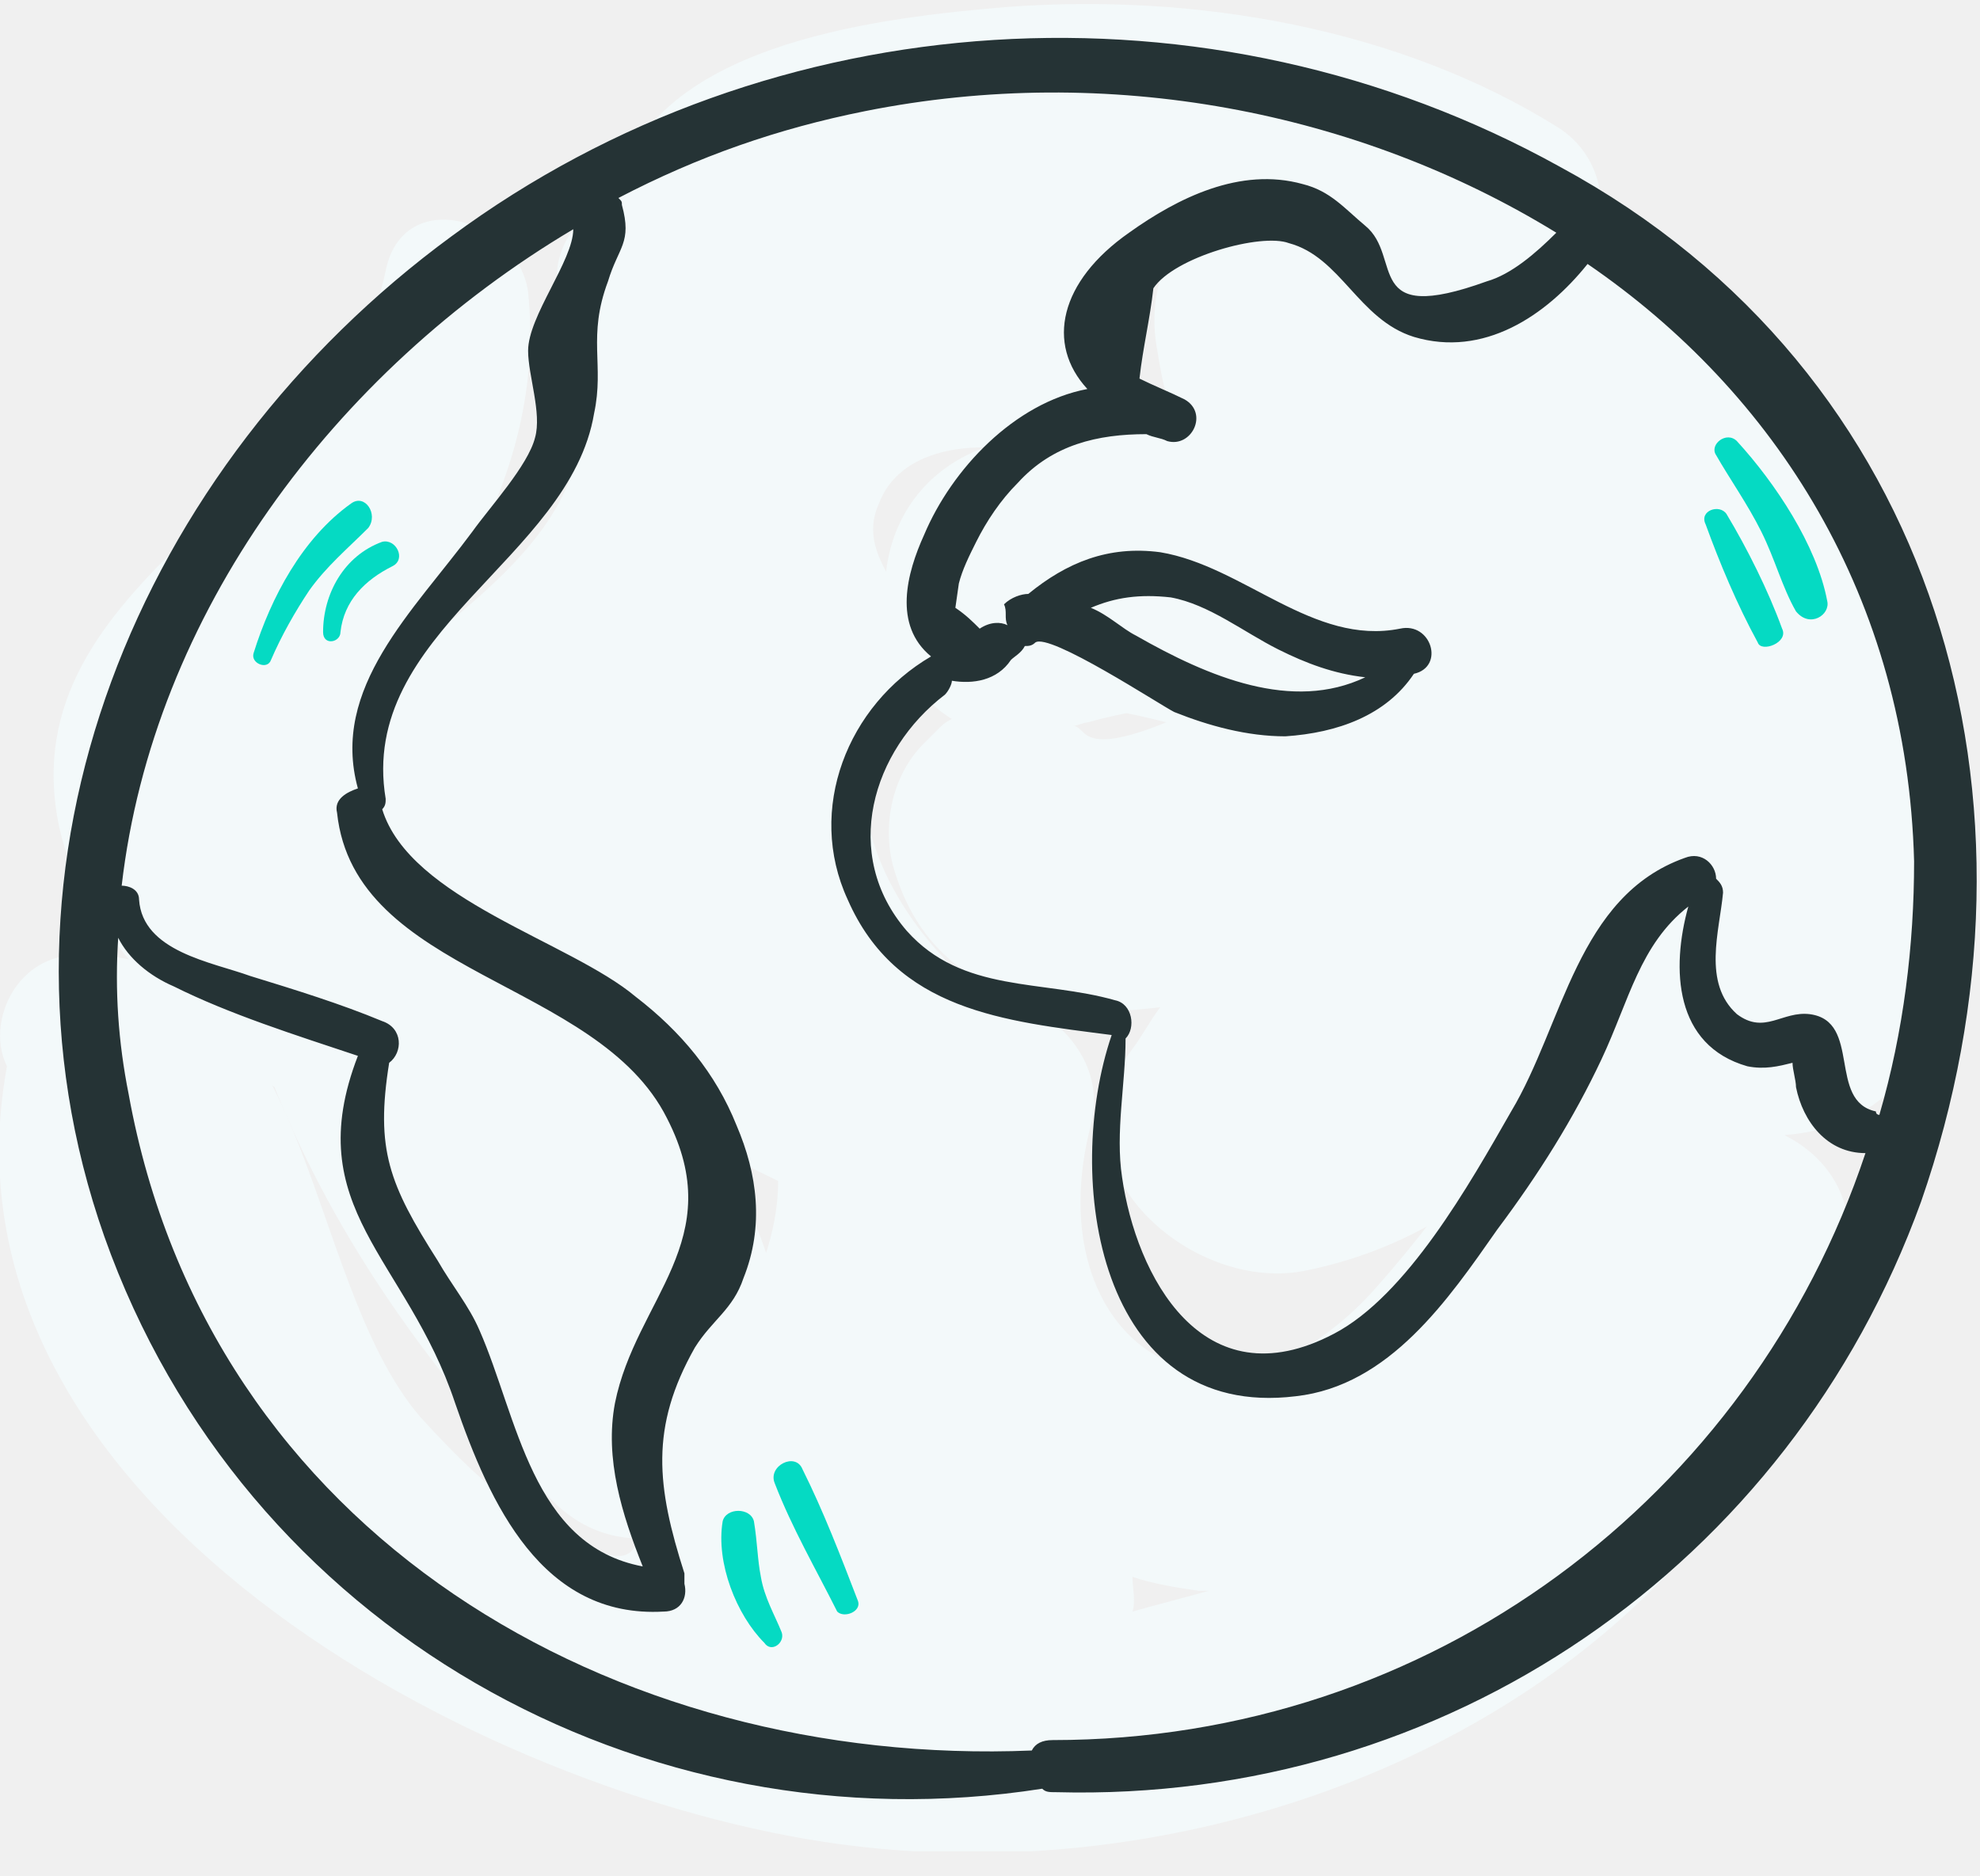
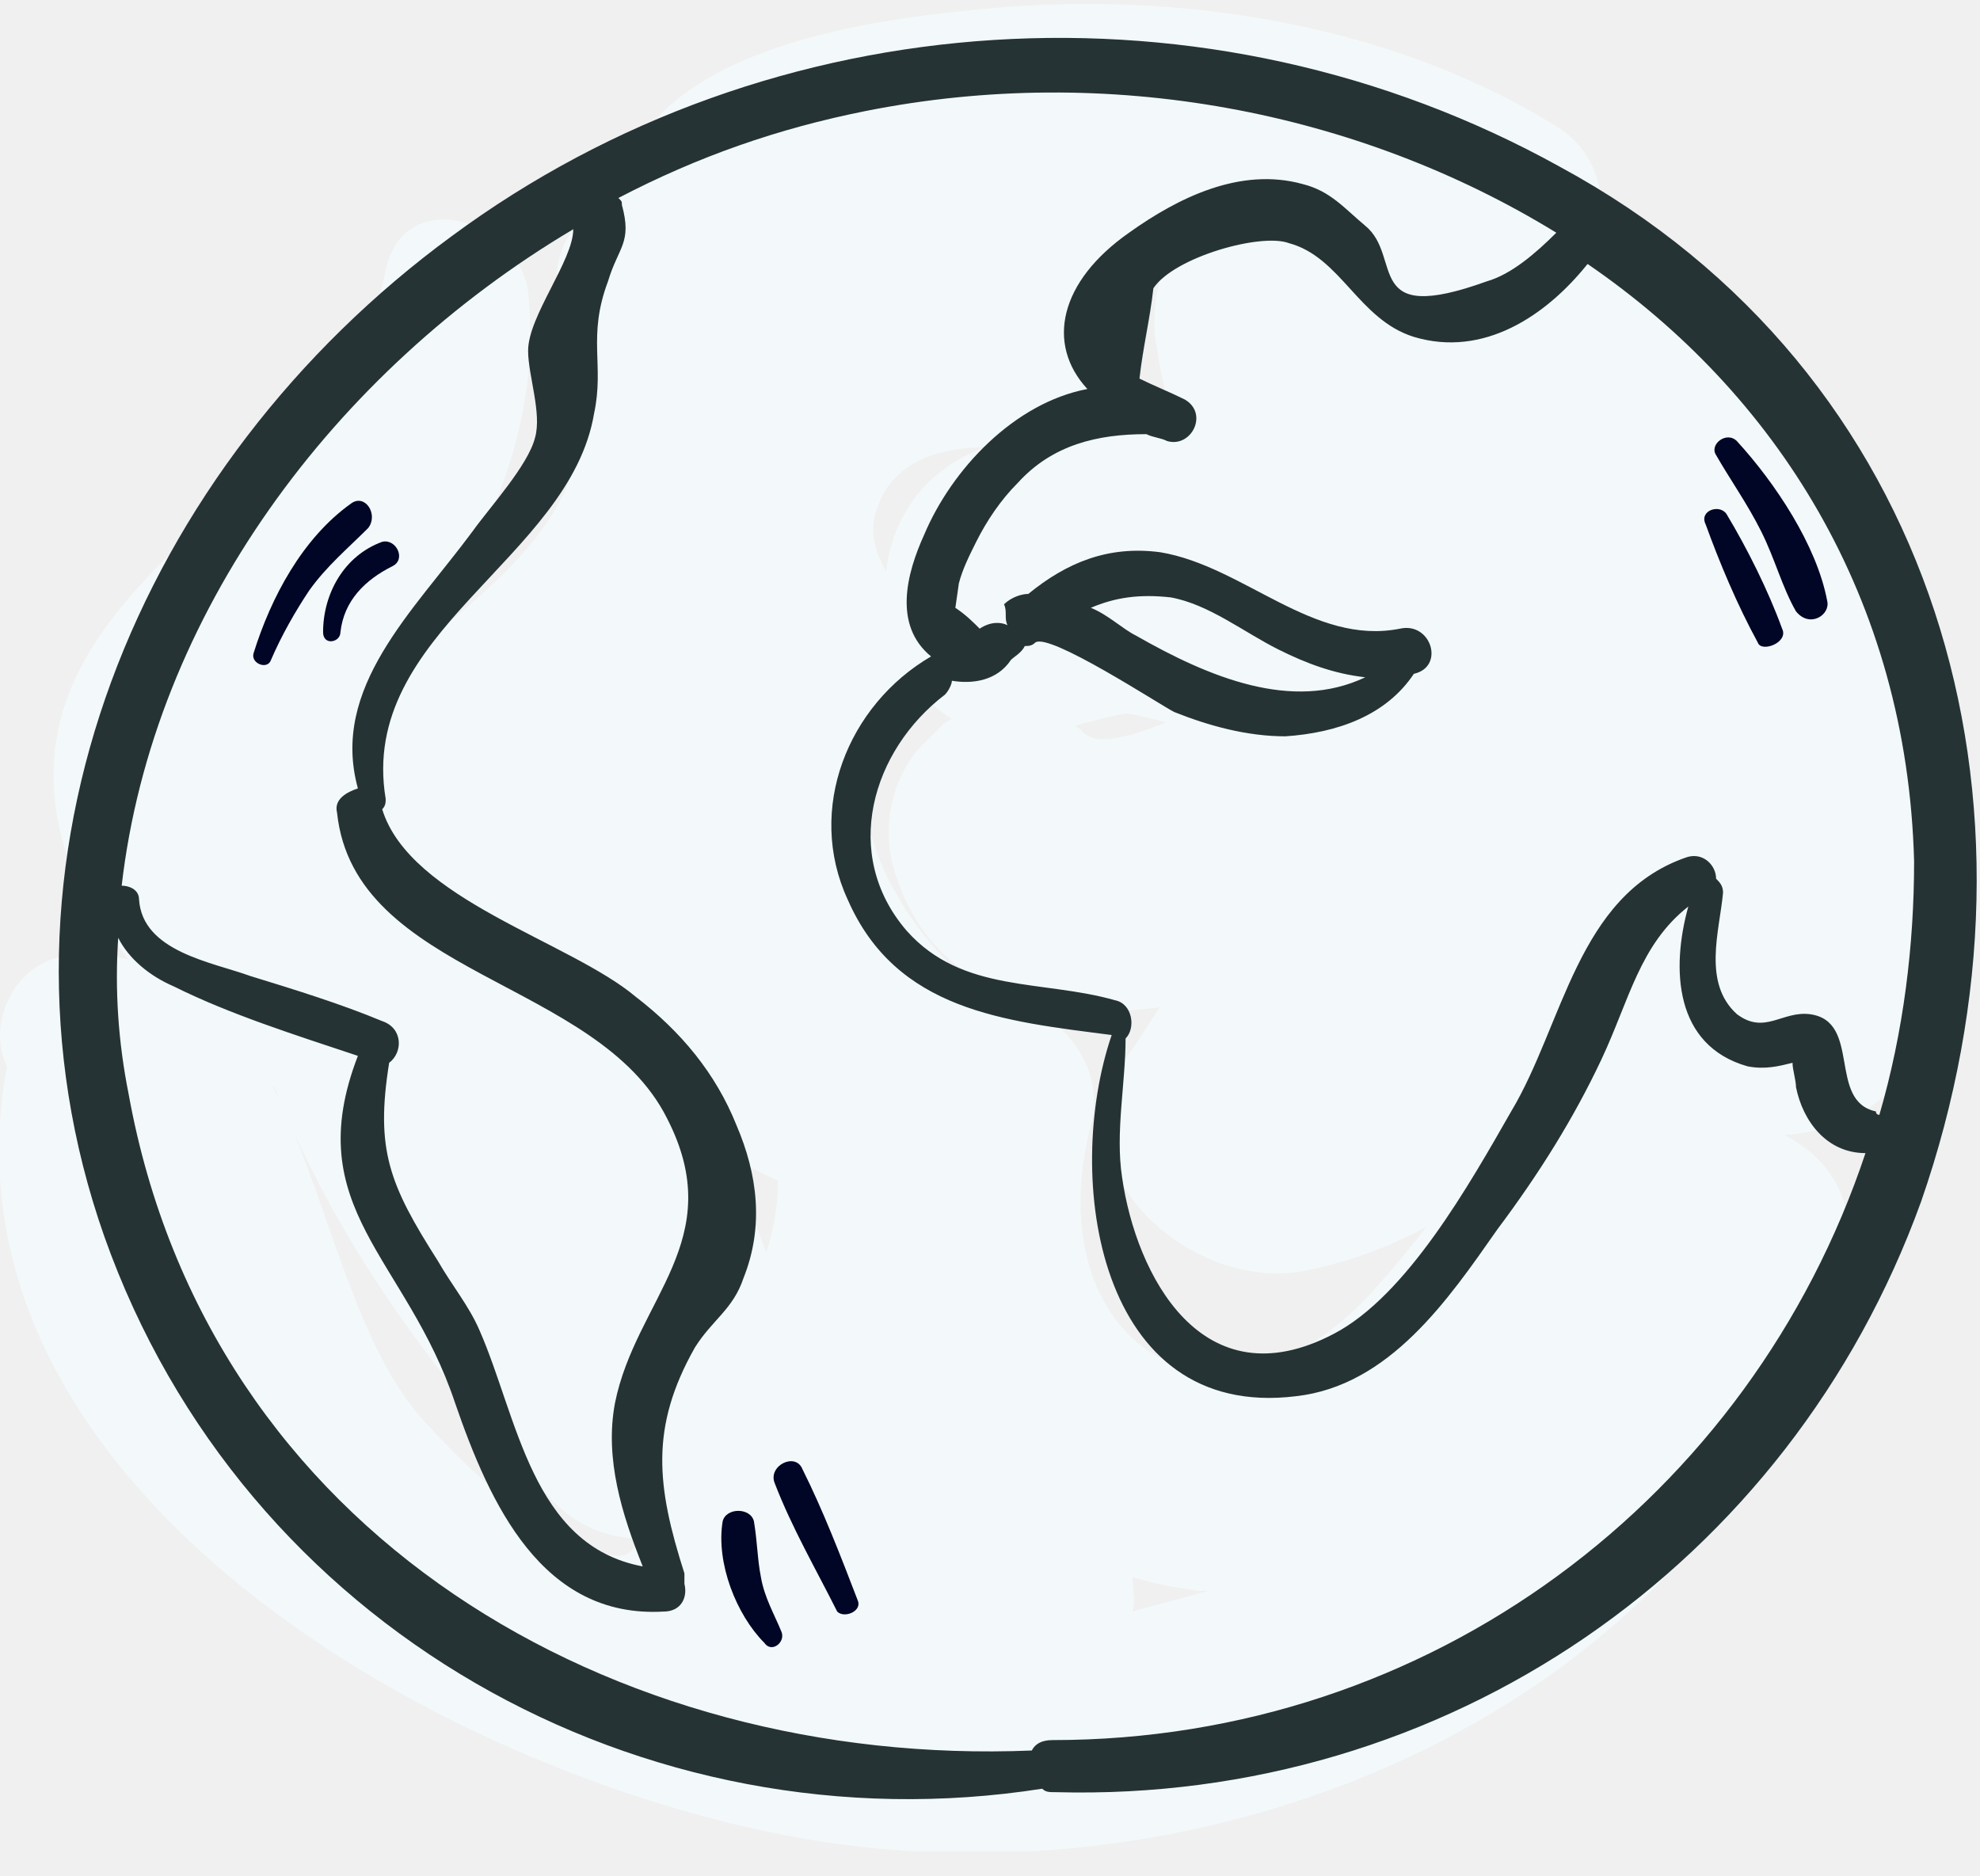
<svg xmlns="http://www.w3.org/2000/svg" width="57" height="54" viewBox="0 0 57 54" fill="none">
  <g clip-path="url(#clip0_370_564)">
    <path d="M51.401 32.7C50.901 31.8 50.901 30.8 51.401 29.8C52.401 26.6 47.801 24.8 46.101 27.6C44.201 30.9 42.101 34.3 39.501 37.2C35.001 42.1 29.801 38.6 31.401 32.4C32.001 30.1 29.501 28.3 27.701 28.7C27.601 28.2 27.401 27.8 27.001 27.4C25.301 25.5 24.101 22.7 25.501 20.5C29.501 19.6 33.201 20.5 37.101 21.9C39.401 22.7 40.201 19.5 38.601 18.3C34.901 15.5 30.001 15.3 25.701 16.8C25.301 16.1 24.901 15.4 25.301 14.5C25.901 12.9 28.001 12.7 29.401 13C31.401 13.3 32.901 11.9 32.501 9.9C32.201 8.3 32.901 6.9 34.001 5.9C37.101 6.4 40.001 7.4 42.901 8.5C45.801 9.5 47.301 5.3 44.901 3.7C40.301 0.8 34.401 -0.2 29.001 0.2C25.401 0.5 19.301 1.2 17.901 5C18.001 5.1 18.001 5.3 18.001 5.5C16.701 6 15.601 7.3 16.201 8.8C17.801 13.3 15.901 15.5 12.701 18.1C11.101 19.4 9.901 20.7 10.001 22.9C10.301 27.6 18.001 31.9 22.401 34C22.401 37.1 19.901 39.8 18.901 42.6C18.301 44.3 18.501 45.1 17.301 44.7C16.701 44.5 16.101 44.2 15.601 43.9C14.301 43.1 13.101 41.9 12.101 40.8C8.601 36.7 9.101 27.2 2.101 27.5C0.401 27.6 -0.399 29.5 0.201 30.7C-2.099 43.2 13.801 51.7 24.201 53.1C36.101 54.7 50.001 48.6 53.101 36.1C53.501 34.6 52.601 33.3 51.401 32.7ZM32.601 46.4C32.701 46.1 32.601 45.7 32.601 45.4C33.201 45.6 33.801 45.7 34.501 45.8C34.601 45.8 34.701 45.8 34.801 45.8C34.101 46 33.301 46.2 32.601 46.4Z" fill="#F3F9FA" />
    <path d="M14.502 27.2C14.002 26.4 13.302 25.9 12.502 25.7C12.502 25.7 12.502 25.7 12.402 25.6C7.902 22.2 11.102 20.1 13.202 16.6C14.702 14 15.502 11.3 15.202 8.4C14.902 6.3 11.602 5.3 11.102 7.8C9.802 14.2 0.202 16.6 1.702 23.8C2.402 27 5.102 29.2 7.902 31.3C9.702 35.8 12.502 39.6 15.802 43.1C18.302 45.8 22.302 43.5 22.602 40.3C22.902 34.2 18.902 30.6 14.502 27.2Z" fill="#F3F9FA" />
    <path d="M46.6 7.7C44.9 6.4 42.2 6 40.7 7.6C39 3.2 32.5 5.3 33.3 10C33.4 10.6 33.5 11.2 33.7 11.8C33.6 11.8 33.5 11.8 33.4 11.8C31.5 12 29.7 12.3 28.3 12.9C24.6 14.3 24.8 19.1 27.4 20.7C27.2 20.8 27.1 20.9 27 21C26.9 21.1 26.7 21.3 26.6 21.4C25.7 22.3 25.4 23.7 25.7 24.9C26.4 27.4 28.1 28.6 30.6 29C31.6 29.2 32.5 29.1 33.4 29C33.1 29.4 32.9 29.8 32.6 30.2C30.1 33.5 34.2 37.2 37.5 36.6C41.1 35.9 44.1 33.7 45.9 30.5C46.2 30 46.5 29.4 46.8 28.8C46.9 34.1 55.4 34 55.8 28.4C56.1 20.4 52.8 12.8 46.6 7.7ZM31.2 21.1C31.1 21 31 20.9 30.9 20.9C31 20.9 31.2 20.8 31.3 20.8C32.4 20.5 33.5 20.3 34.7 20.3C33.2 21 31.7 21.6 31.2 21.1Z" fill="#F3F9FA" />
    <path d="M44.903 4.8C34.803 -0.8 22.203 2.24113e-05 13.003 6.8C4.003 13.4 -0.797 24.8 3.003 35.6C7.003 46.9 18.503 53.3 30.003 51.5C30.103 51.6 30.203 51.6 30.403 51.6C41.603 51.9 51.503 45.1 55.303 34.6C59.303 23.1 55.803 10.7 44.903 4.8ZM16.503 6.6C16.503 7.5 15.203 9.1 15.203 10.1C15.203 10.8 15.603 11.9 15.403 12.6C15.203 13.4 14.103 14.6 13.603 15.3C11.903 17.6 9.503 19.8 10.303 22.7C10.003 22.8 9.603 23 9.703 23.4C10.203 28.1 17.203 28.2 19.203 32.2C21.003 35.7 18.303 37.4 17.703 40.4C17.403 42 17.903 43.6 18.503 45.1C15.303 44.5 14.903 40.8 13.803 38.3C13.503 37.6 13.003 37 12.603 36.3C11.203 34.1 10.803 33.1 11.203 30.6C11.603 30.3 11.603 29.6 11.003 29.4C9.803 28.9 8.503 28.5 7.203 28.1C6.103 27.7 4.103 27.4 4.003 25.9C4.003 25.6 3.703 25.5 3.503 25.5C4.403 17.7 9.603 10.7 16.503 6.6ZM30.303 50.1C30.003 50.1 29.803 50.2 29.703 50.4C17.703 50.9 6.003 44.2 3.703 31.5C3.403 30 3.303 28.5 3.403 27C3.703 27.6 4.303 28.1 5.003 28.4C6.603 29.2 8.503 29.8 10.303 30.4C8.603 34.8 11.703 36.2 13.103 40.4C14.103 43.3 15.603 46.6 19.103 46.4C19.603 46.4 19.803 46 19.703 45.6C19.703 45.5 19.703 45.4 19.703 45.3C18.903 42.8 18.703 41.1 20.003 38.8C20.503 38 21.103 37.7 21.403 36.8C22.003 35.3 21.803 33.8 21.203 32.4C20.603 30.9 19.603 29.7 18.303 28.7C16.403 27.1 11.803 25.9 11.003 23.3C11.103 23.2 11.103 23.1 11.103 23C10.303 18.2 16.403 16.1 17.103 11.9C17.403 10.5 16.903 9.7 17.503 8.1C17.803 7.1 18.203 7 17.903 5.9C17.903 5.8 17.903 5.8 17.803 5.7C20.103 4.5 22.403 3.7 24.903 3.2C31.903 1.8 39.103 3.2 44.803 6.7C44.203 7.3 43.503 7.9 42.803 8.1C39.203 9.4 40.403 7.4 39.303 6.5C38.703 6 38.303 5.5 37.503 5.3C35.703 4.8 33.903 5.7 32.503 6.7C30.503 8.1 30.103 9.9 31.303 11.2C29.203 11.6 27.403 13.5 26.603 15.4C26.103 16.5 25.703 18 26.803 18.9C24.403 20.3 23.203 23.3 24.403 25.9C25.803 29.1 28.903 29.4 32.003 29.8C30.603 33.9 31.603 40.9 37.303 40.2C40.003 39.9 41.703 37.4 43.103 35.4C44.303 33.8 45.303 32.2 46.103 30.5C46.903 28.8 47.203 27.2 48.603 26.1C48.103 27.9 48.203 30.1 50.303 30.7C50.803 30.8 51.203 30.7 51.603 30.6C51.603 30.8 51.703 31.1 51.703 31.3C51.903 32.3 52.603 33.2 53.703 33.2C50.403 43.1 41.203 50.1 30.303 50.1ZM54.103 32.1C54.103 32.1 54.003 32.1 54.003 32C52.603 31.7 53.603 29.4 52.103 29.2C51.303 29.1 50.803 29.8 50.003 29.2C49.003 28.3 49.503 26.8 49.603 25.7C49.603 25.5 49.503 25.4 49.403 25.3C49.403 24.9 49.003 24.5 48.503 24.7C45.403 25.8 45.003 29.5 43.503 32C42.303 34.1 40.503 37.3 38.403 38.4C34.603 40.4 32.703 36.7 32.303 33.9C32.103 32.6 32.403 31.2 32.403 29.9C32.703 29.6 32.603 28.9 32.103 28.8C30.003 28.2 27.703 28.6 26.103 26.8C24.203 24.6 25.103 21.6 27.203 20C27.303 19.9 27.403 19.7 27.403 19.6C28.003 19.7 28.703 19.6 29.103 19C29.203 18.9 29.403 18.8 29.503 18.6C29.603 18.6 29.703 18.6 29.803 18.5C30.203 18.2 33.403 20.3 33.803 20.5C34.803 20.9 35.903 21.2 37.003 21.2C38.503 21.1 39.903 20.6 40.703 19.4C41.603 19.2 41.203 17.9 40.303 18.1C37.803 18.6 35.803 16.3 33.403 15.9C31.903 15.7 30.703 16.2 29.603 17.1C29.403 17.1 29.103 17.2 28.903 17.4C29.003 17.6 28.903 17.8 29.003 18C28.803 17.9 28.503 17.9 28.203 18.1C28.003 17.9 27.803 17.7 27.503 17.5L27.603 16.8C27.703 16.4 27.903 16 28.103 15.6C28.403 15 28.803 14.4 29.303 13.9C30.303 12.8 31.603 12.5 33.003 12.5C33.203 12.6 33.403 12.6 33.603 12.7C34.303 12.9 34.803 11.9 34.103 11.5C33.703 11.3 33.203 11.1 32.803 10.9C32.903 10 33.103 9.2 33.203 8.3C33.803 7.4 36.303 6.7 37.103 7C38.603 7.4 39.103 9.2 40.703 9.7C42.703 10.3 44.503 9.1 45.703 7.6C51.103 11.3 54.903 17.2 55.103 24.8C55.103 27.2 54.803 29.7 54.103 32.1ZM31.403 17.5C32.103 17.2 32.803 17.1 33.703 17.2C34.803 17.4 35.803 18.2 36.803 18.7C37.603 19.1 38.403 19.4 39.303 19.5C37.203 20.5 34.803 19.5 32.703 18.3C32.303 18.1 31.903 17.7 31.403 17.5Z" fill="#253335" />
-     <path d="M52.601 17.3C52.301 15.7 51.101 13.9 50.001 12.7C49.701 12.4 49.201 12.8 49.401 13.1C49.801 13.8 50.301 14.5 50.701 15.3C51.101 16.1 51.301 16.9 51.701 17.6C52.101 18.1 52.701 17.7 52.601 17.3Z" fill="#05DAC3" />
-     <path d="M51.303 18.1C50.903 17 50.303 15.8 49.703 14.8C49.503 14.5 48.903 14.7 49.103 15.1C49.503 16.2 50.003 17.4 50.603 18.5C50.703 18.8 51.503 18.5 51.303 18.1Z" fill="#05DAC3" />
-     <path d="M22.504 47C22.304 46.5 22.004 46 21.904 45.4C21.804 44.9 21.804 44.4 21.704 43.8C21.604 43.4 20.904 43.4 20.804 43.8C20.604 45 21.204 46.5 22.004 47.3C22.204 47.6 22.604 47.3 22.504 47Z" fill="#05DAC3" />
-     <path d="M24.701 46.1C24.201 44.8 23.701 43.5 23.101 42.3C22.901 41.8 22.101 42.2 22.301 42.7C22.801 44 23.501 45.2 24.101 46.4C24.301 46.6 24.801 46.4 24.701 46.1Z" fill="#05DAC3" />
-     <path d="M10.102 14.5C8.702 15.5 7.802 17.2 7.302 18.8C7.202 19.1 7.702 19.3 7.802 19C8.102 18.3 8.502 17.6 8.902 17C9.402 16.3 10.002 15.8 10.602 15.2C10.902 14.8 10.502 14.2 10.102 14.5Z" fill="#05DAC3" />
-     <path d="M11.001 15.6C9.901 16 9.301 17.1 9.301 18.2C9.301 18.6 9.801 18.5 9.801 18.2C9.901 17.3 10.501 16.7 11.301 16.3C11.701 16.1 11.401 15.5 11.001 15.6Z" fill="#05DAC3" />
+     <path d="M52.601 17.3C52.301 15.7 51.101 13.9 50.001 12.7C49.701 12.4 49.201 12.8 49.401 13.1C49.801 13.8 50.301 14.5 50.701 15.3C51.101 16.1 51.301 16.9 51.701 17.6C52.101 18.1 52.701 17.7 52.601 17.3Z" fill="#020626" />
+     <path d="M51.303 18.1C50.903 17 50.303 15.8 49.703 14.8C49.503 14.5 48.903 14.7 49.103 15.1C49.503 16.2 50.003 17.4 50.603 18.5C50.703 18.8 51.503 18.5 51.303 18.1Z" fill="#020626" />
+     <path d="M22.504 47C22.304 46.5 22.004 46 21.904 45.4C21.804 44.9 21.804 44.4 21.704 43.8C21.604 43.4 20.904 43.4 20.804 43.8C20.604 45 21.204 46.5 22.004 47.3C22.204 47.6 22.604 47.3 22.504 47Z" fill="#020626" />
+     <path d="M24.701 46.1C24.201 44.8 23.701 43.5 23.101 42.3C22.901 41.8 22.101 42.2 22.301 42.7C22.801 44 23.501 45.2 24.101 46.4C24.301 46.6 24.801 46.4 24.701 46.1Z" fill="#020626" />
+     <path d="M10.102 14.5C8.702 15.5 7.802 17.2 7.302 18.8C7.202 19.1 7.702 19.3 7.802 19C8.102 18.3 8.502 17.6 8.902 17C9.402 16.3 10.002 15.8 10.602 15.2C10.902 14.8 10.502 14.2 10.102 14.5Z" fill="#020626" />
+     <path d="M11.001 15.6C9.901 16 9.301 17.1 9.301 18.2C9.301 18.6 9.801 18.5 9.801 18.2C9.901 17.3 10.501 16.7 11.301 16.3C11.701 16.1 11.401 15.5 11.001 15.6Z" fill="#020626" />
  </g>
  <defs>
    <clipPath id="clip0_370_564">
      <rect width="56.9" height="53.3" fill="white" />
    </clipPath>
  </defs>
</svg>
